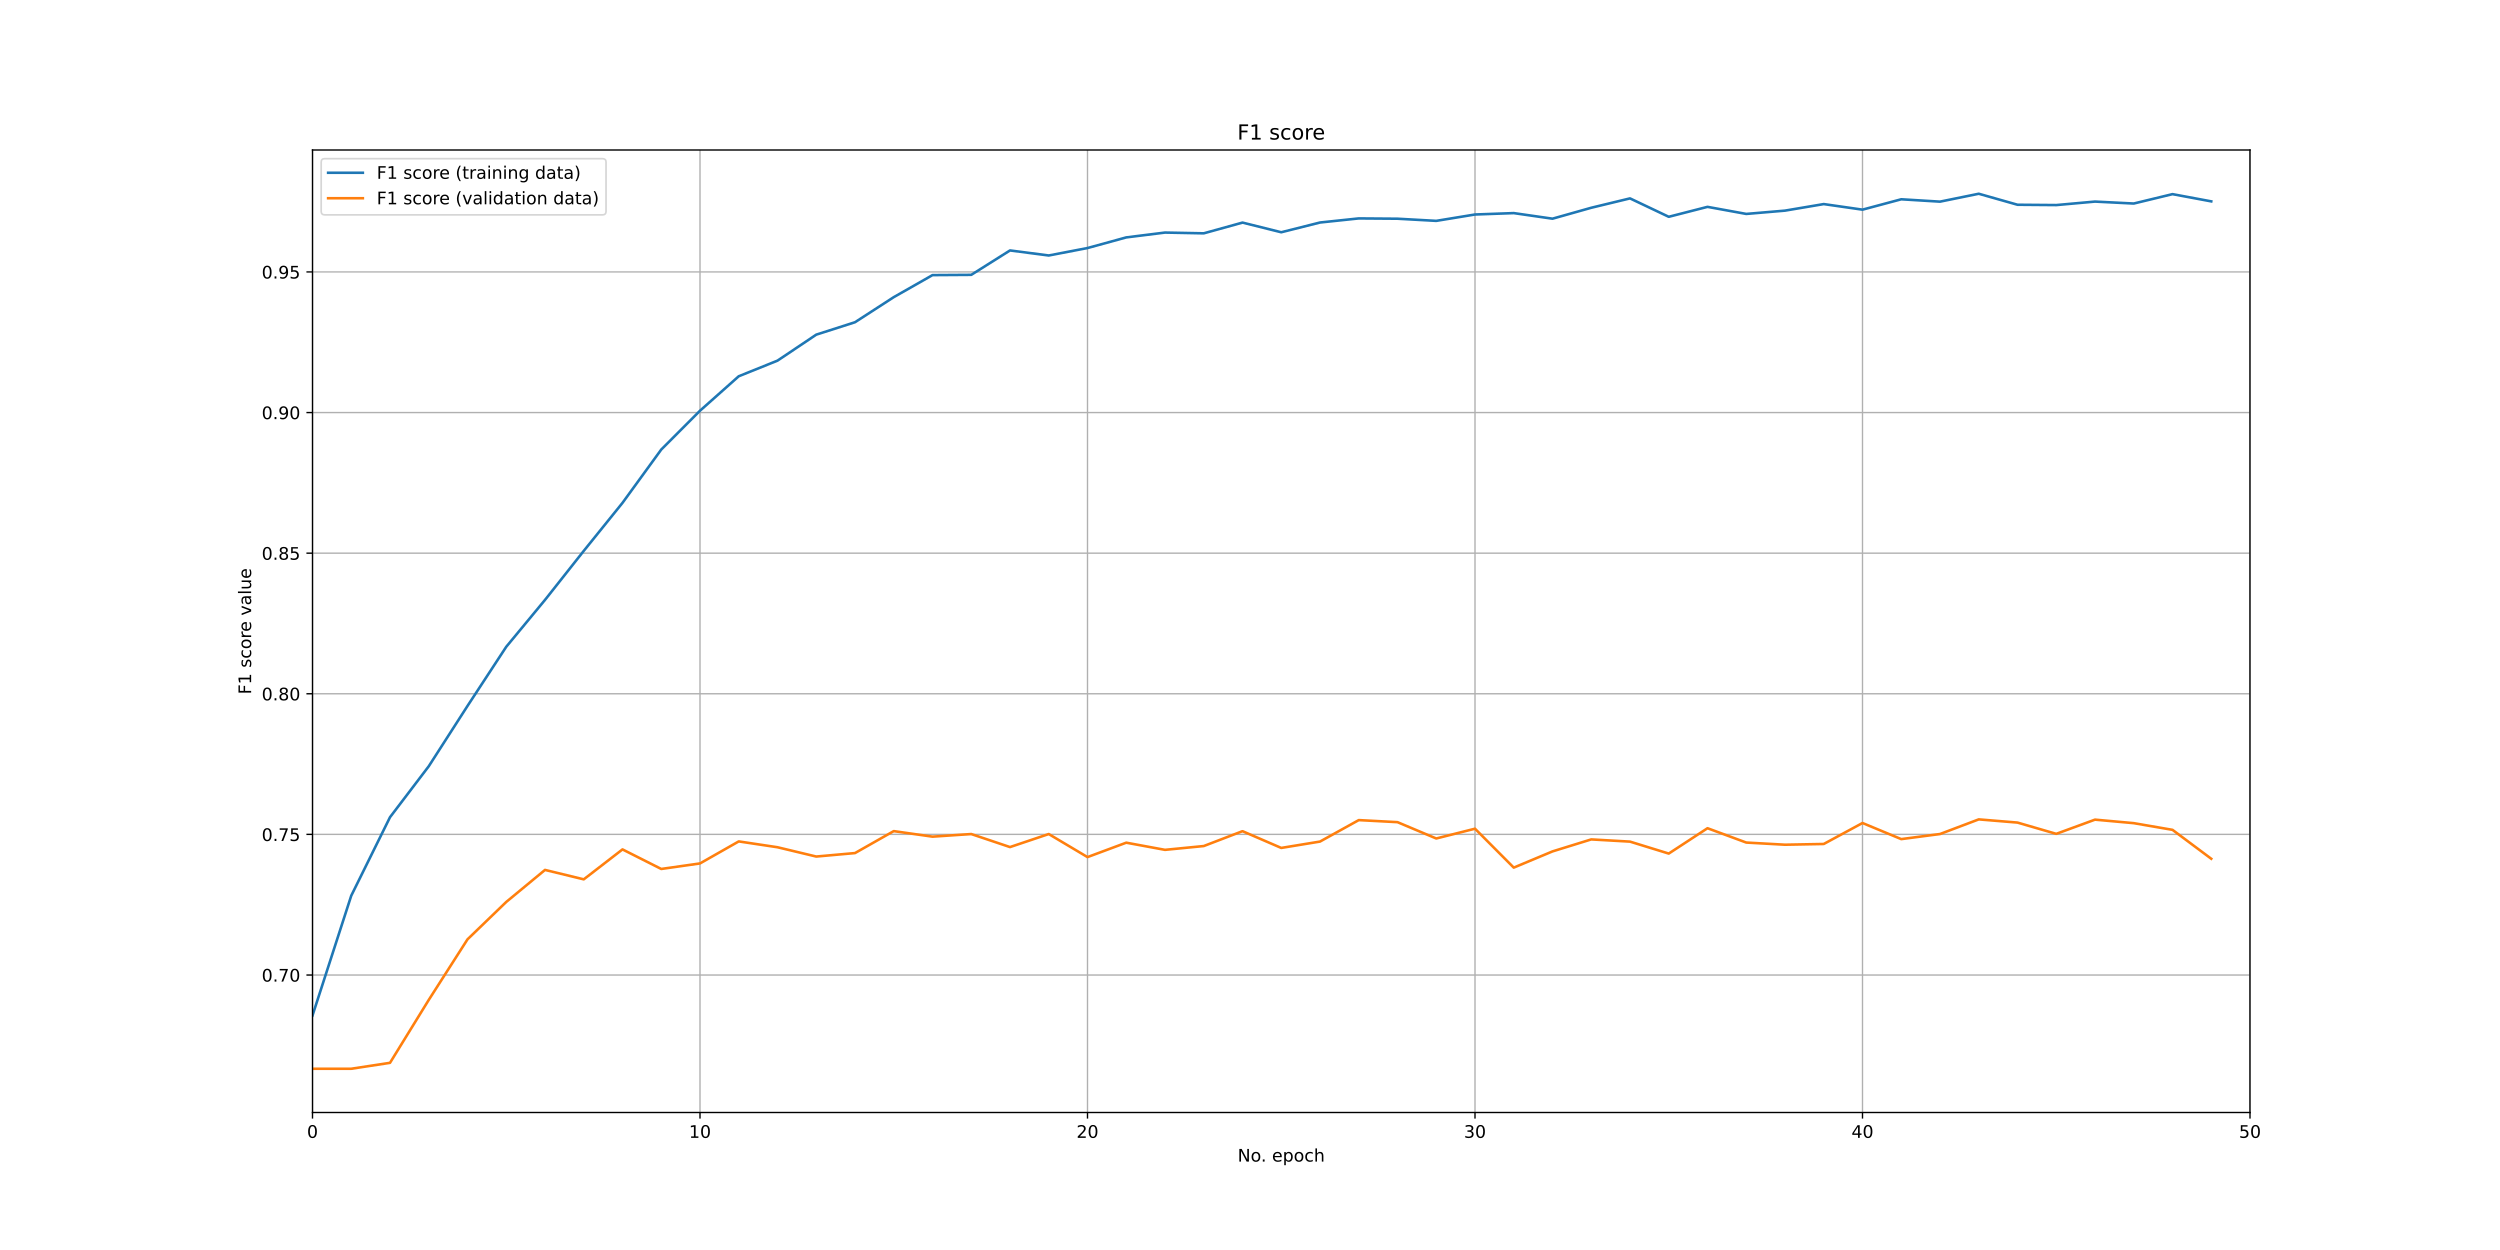
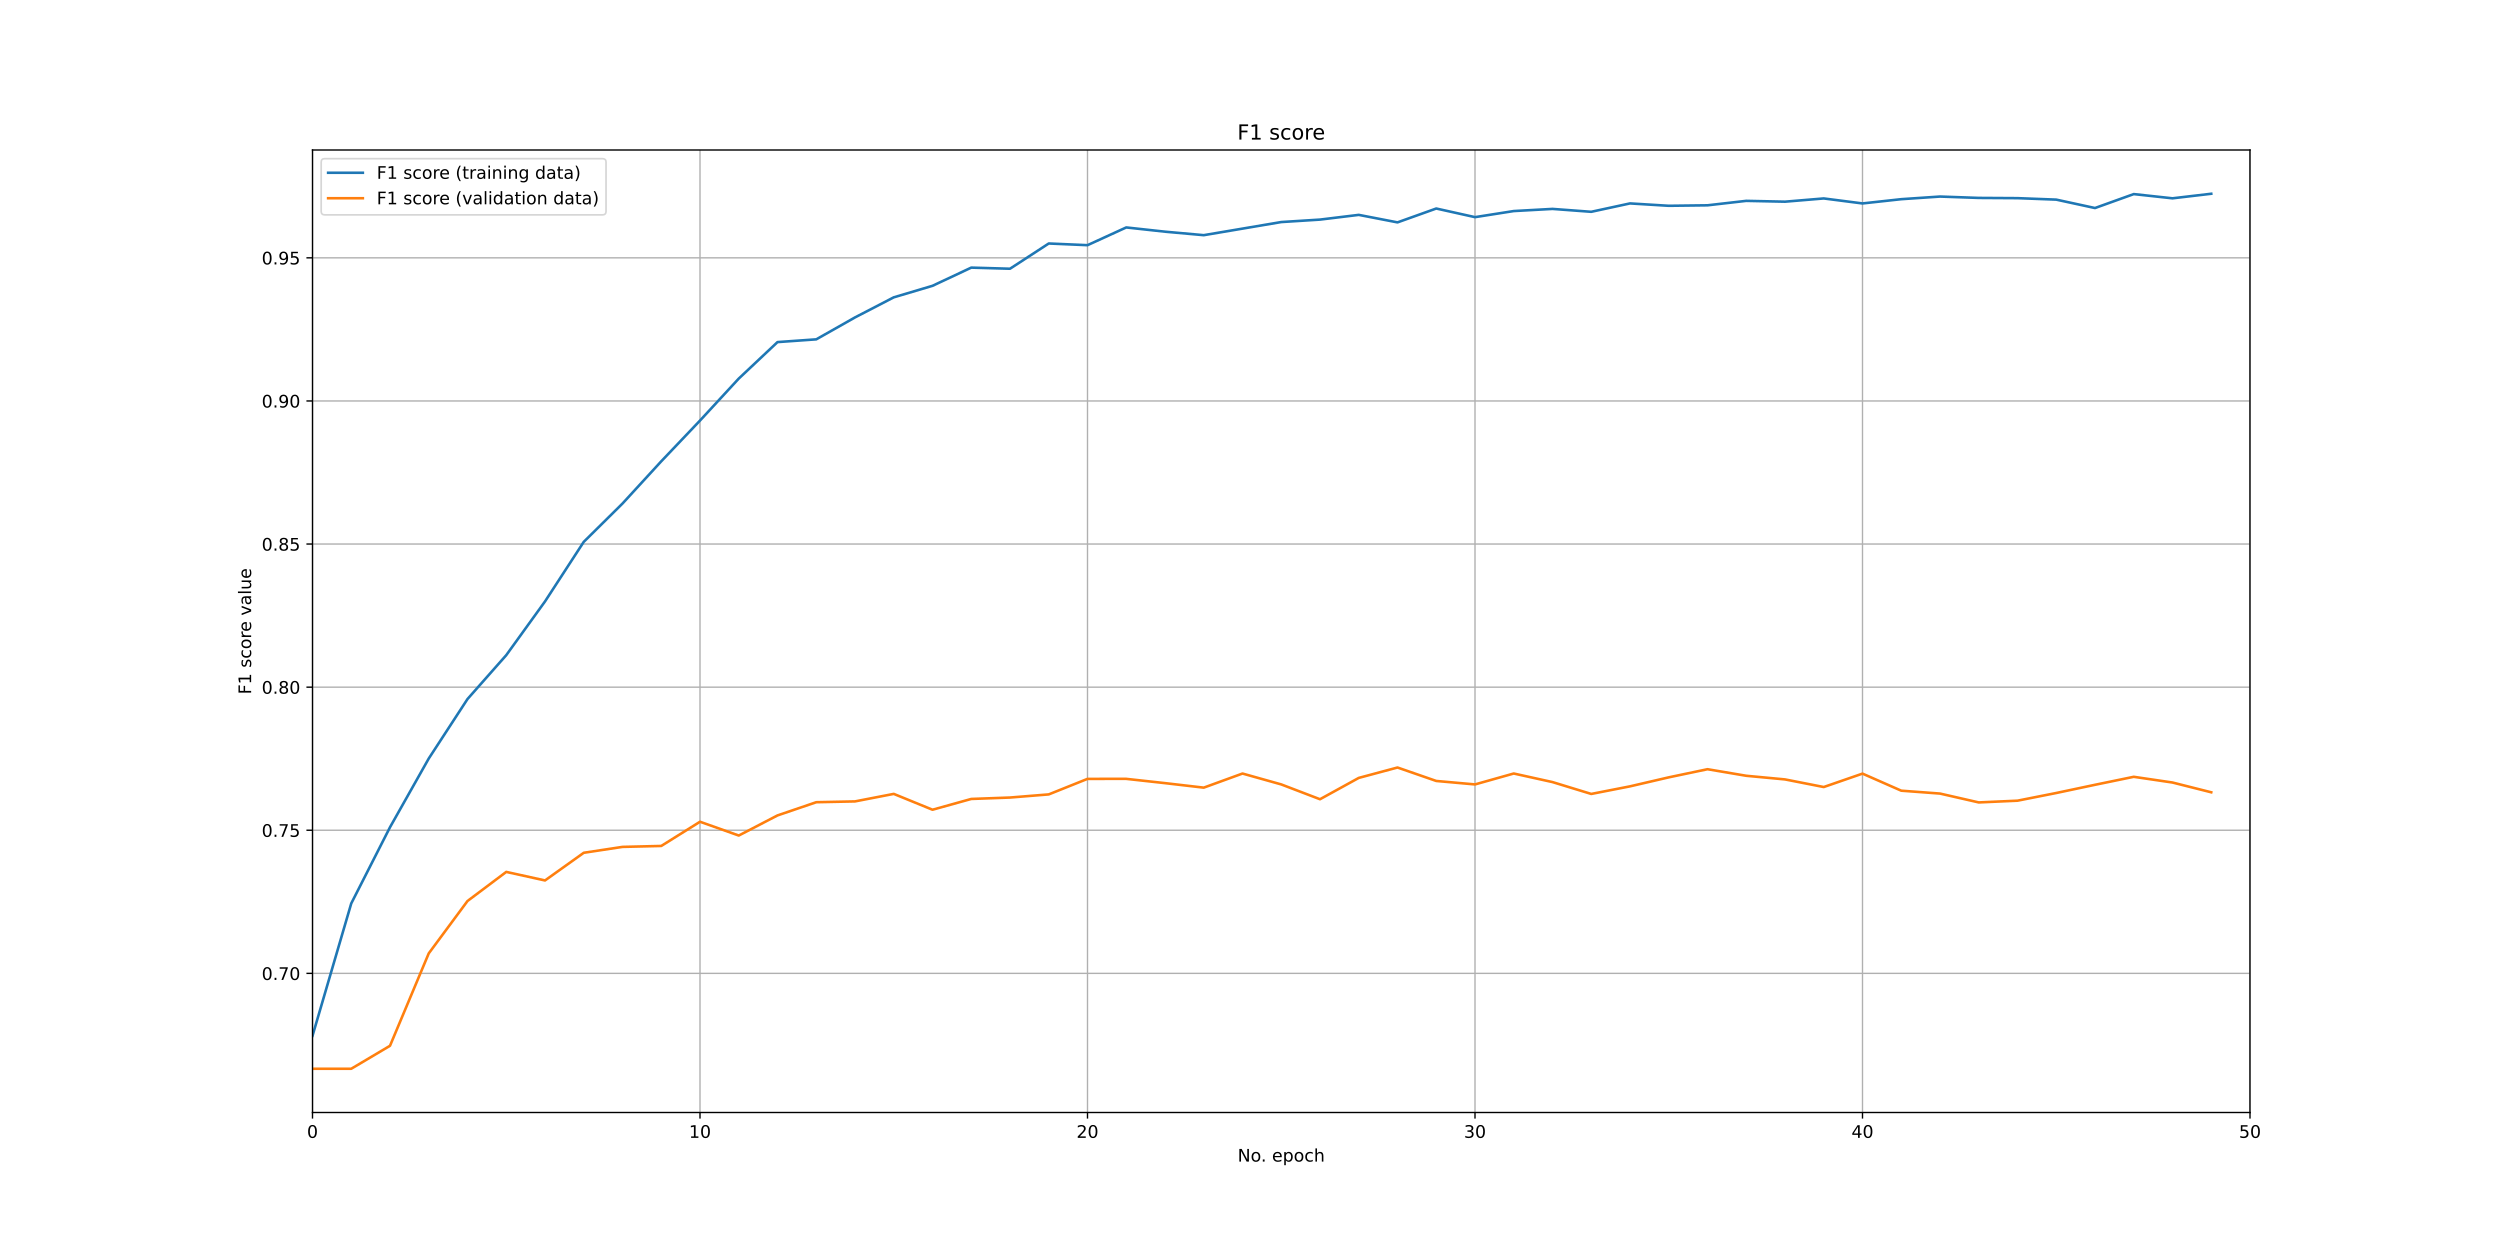
<svg xmlns="http://www.w3.org/2000/svg" xmlns:xlink="http://www.w3.org/1999/xlink" width="1440pt" height="720pt" viewBox="0 0 1440 720" version="1.1">
  <defs>
    <style type="text/css">*{stroke-linejoin: round; stroke-linecap: butt}</style>
  </defs>
  <g id="figure_1">
    <g id="patch_1">
      <path d="M 0 720  L 1440 720  L 1440 0  L 0 0  z " style="fill: #ffffff" />
    </g>
    <g id="axes_1">
      <g id="patch_2">
        <path d="M 180 640.8  L 1296 640.8  L 1296 86.4  L 180 86.4  z " style="fill: #ffffff" />
      </g>
      <g id="matplotlib.axis_1">
        <g id="xtick_1">
          <g id="line2d_1">
-             <path d="M 180 640.8  L 180 86.4  " clip-path="url(#pc9a0d0b642)" style="fill: none; stroke: #b0b0b0; stroke-width: 0.8; stroke-linecap: square" />
+             <path d="M 180 640.8  L 180 86.4  " clip-path="url(#p4580e4b6b5)" style="fill: none; stroke: #b0b0b0; stroke-width: 0.8; stroke-linecap: square" />
          </g>
          <g id="line2d_2">
            <defs>
-               <path id="m27a11cc1ba" d="M 0 0  L 0 3.5  " style="stroke: #000000; stroke-width: 0.8" />
+               <path id="mf531c2d4bf" d="M 0 0  L 0 3.5  " style="stroke: #000000; stroke-width: 0.8" />
            </defs>
            <g>
-               <use xlink:href="#m27a11cc1ba" x="180" y="640.8" style="stroke: #000000; stroke-width: 0.8" />
+               <use xlink:href="#mf531c2d4bf" x="180" y="640.8" style="stroke: #000000; stroke-width: 0.8" />
            </g>
          </g>
          <g id="text_1">
            <g transform="translate(176.8187 655.3984)scale(0.1 -0.1)">
              <defs>
                <path id="DejaVuSans-30" d="M 2034 4250  Q 1547 4250 1301 3770  Q 1056 3291 1056 2328  Q 1056 1369 1301 889  Q 1547 409 2034 409  Q 2525 409 2770 889  Q 3016 1369 3016 2328  Q 3016 3291 2770 3770  Q 2525 4250 2034 4250  z M 2034 4750  Q 2819 4750 3233 4129  Q 3647 3509 3647 2328  Q 3647 1150 3233 529  Q 2819 -91 2034 -91  Q 1250 -91 836 529  Q 422 1150 422 2328  Q 422 3509 836 4129  Q 1250 4750 2034 4750  z " transform="scale(0.015625)" />
              </defs>
              <use xlink:href="#DejaVuSans-30" />
            </g>
          </g>
        </g>
        <g id="xtick_2">
          <g id="line2d_3">
-             <path d="M 403.2 640.8  L 403.2 86.4  " clip-path="url(#pc9a0d0b642)" style="fill: none; stroke: #b0b0b0; stroke-width: 0.8; stroke-linecap: square" />
+             <path d="M 403.2 640.8  L 403.2 86.4  " clip-path="url(#p4580e4b6b5)" style="fill: none; stroke: #b0b0b0; stroke-width: 0.8; stroke-linecap: square" />
          </g>
          <g id="line2d_4">
            <g>
-               <use xlink:href="#m27a11cc1ba" x="403.2" y="640.8" style="stroke: #000000; stroke-width: 0.8" />
+               <use xlink:href="#mf531c2d4bf" x="403.2" y="640.8" style="stroke: #000000; stroke-width: 0.8" />
            </g>
          </g>
          <g id="text_2">
            <g transform="translate(396.8375 655.3984)scale(0.1 -0.1)">
              <defs>
                <path id="DejaVuSans-31" d="M 794 531  L 1825 531  L 1825 4091  L 703 3866  L 703 4441  L 1819 4666  L 2450 4666  L 2450 531  L 3481 531  L 3481 0  L 794 0  L 794 531  z " transform="scale(0.015625)" />
              </defs>
              <use xlink:href="#DejaVuSans-31" />
              <use xlink:href="#DejaVuSans-30" x="63.623" />
            </g>
          </g>
        </g>
        <g id="xtick_3">
          <g id="line2d_5">
-             <path d="M 626.4 640.8  L 626.4 86.4  " clip-path="url(#pc9a0d0b642)" style="fill: none; stroke: #b0b0b0; stroke-width: 0.8; stroke-linecap: square" />
+             <path d="M 626.4 640.8  L 626.4 86.4  " clip-path="url(#p4580e4b6b5)" style="fill: none; stroke: #b0b0b0; stroke-width: 0.8; stroke-linecap: square" />
          </g>
          <g id="line2d_6">
            <g>
-               <use xlink:href="#m27a11cc1ba" x="626.4" y="640.8" style="stroke: #000000; stroke-width: 0.8" />
+               <use xlink:href="#mf531c2d4bf" x="626.4" y="640.8" style="stroke: #000000; stroke-width: 0.8" />
            </g>
          </g>
          <g id="text_3">
            <g transform="translate(620.0375 655.3984)scale(0.1 -0.1)">
              <defs>
                <path id="DejaVuSans-32" d="M 1228 531  L 3431 531  L 3431 0  L 469 0  L 469 531  Q 828 903 1448 1529  Q 2069 2156 2228 2338  Q 2531 2678 2651 2914  Q 2772 3150 2772 3378  Q 2772 3750 2511 3984  Q 2250 4219 1831 4219  Q 1534 4219 1204 4116  Q 875 4013 500 3803  L 500 4441  Q 881 4594 1212 4672  Q 1544 4750 1819 4750  Q 2544 4750 2975 4387  Q 3406 4025 3406 3419  Q 3406 3131 3298 2873  Q 3191 2616 2906 2266  Q 2828 2175 2409 1742  Q 1991 1309 1228 531  z " transform="scale(0.015625)" />
              </defs>
              <use xlink:href="#DejaVuSans-32" />
              <use xlink:href="#DejaVuSans-30" x="63.623" />
            </g>
          </g>
        </g>
        <g id="xtick_4">
          <g id="line2d_7">
-             <path d="M 849.6 640.8  L 849.6 86.4  " clip-path="url(#pc9a0d0b642)" style="fill: none; stroke: #b0b0b0; stroke-width: 0.8; stroke-linecap: square" />
+             <path d="M 849.6 640.8  L 849.6 86.4  " clip-path="url(#p4580e4b6b5)" style="fill: none; stroke: #b0b0b0; stroke-width: 0.8; stroke-linecap: square" />
          </g>
          <g id="line2d_8">
            <g>
-               <use xlink:href="#m27a11cc1ba" x="849.6" y="640.8" style="stroke: #000000; stroke-width: 0.8" />
+               <use xlink:href="#mf531c2d4bf" x="849.6" y="640.8" style="stroke: #000000; stroke-width: 0.8" />
            </g>
          </g>
          <g id="text_4">
            <g transform="translate(843.2375 655.3984)scale(0.1 -0.1)">
              <defs>
                <path id="DejaVuSans-33" d="M 2597 2516  Q 3050 2419 3304 2112  Q 3559 1806 3559 1356  Q 3559 666 3084 287  Q 2609 -91 1734 -91  Q 1441 -91 1130 -33  Q 819 25 488 141  L 488 750  Q 750 597 1062 519  Q 1375 441 1716 441  Q 2309 441 2620 675  Q 2931 909 2931 1356  Q 2931 1769 2642 2001  Q 2353 2234 1838 2234  L 1294 2234  L 1294 2753  L 1863 2753  Q 2328 2753 2575 2939  Q 2822 3125 2822 3475  Q 2822 3834 2567 4026  Q 2313 4219 1838 4219  Q 1578 4219 1281 4162  Q 984 4106 628 3988  L 628 4550  Q 988 4650 1302 4700  Q 1616 4750 1894 4750  Q 2613 4750 3031 4423  Q 3450 4097 3450 3541  Q 3450 3153 3228 2886  Q 3006 2619 2597 2516  z " transform="scale(0.015625)" />
              </defs>
              <use xlink:href="#DejaVuSans-33" />
              <use xlink:href="#DejaVuSans-30" x="63.623" />
            </g>
          </g>
        </g>
        <g id="xtick_5">
          <g id="line2d_9">
-             <path d="M 1072.8 640.8  L 1072.8 86.4  " clip-path="url(#pc9a0d0b642)" style="fill: none; stroke: #b0b0b0; stroke-width: 0.8; stroke-linecap: square" />
+             <path d="M 1072.8 640.8  L 1072.8 86.4  " clip-path="url(#p4580e4b6b5)" style="fill: none; stroke: #b0b0b0; stroke-width: 0.8; stroke-linecap: square" />
          </g>
          <g id="line2d_10">
            <g>
-               <use xlink:href="#m27a11cc1ba" x="1072.8" y="640.8" style="stroke: #000000; stroke-width: 0.8" />
+               <use xlink:href="#mf531c2d4bf" x="1072.8" y="640.8" style="stroke: #000000; stroke-width: 0.8" />
            </g>
          </g>
          <g id="text_5">
            <g transform="translate(1066.438 655.3984)scale(0.1 -0.1)">
              <defs>
                <path id="DejaVuSans-34" d="M 2419 4116  L 825 1625  L 2419 1625  L 2419 4116  z M 2253 4666  L 3047 4666  L 3047 1625  L 3713 1625  L 3713 1100  L 3047 1100  L 3047 0  L 2419 0  L 2419 1100  L 313 1100  L 313 1709  L 2253 4666  z " transform="scale(0.015625)" />
              </defs>
              <use xlink:href="#DejaVuSans-34" />
              <use xlink:href="#DejaVuSans-30" x="63.623" />
            </g>
          </g>
        </g>
        <g id="xtick_6">
          <g id="line2d_11">
-             <path d="M 1296 640.8  L 1296 86.4  " clip-path="url(#pc9a0d0b642)" style="fill: none; stroke: #b0b0b0; stroke-width: 0.8; stroke-linecap: square" />
+             <path d="M 1296 640.8  L 1296 86.4  " clip-path="url(#p4580e4b6b5)" style="fill: none; stroke: #b0b0b0; stroke-width: 0.8; stroke-linecap: square" />
          </g>
          <g id="line2d_12">
            <g>
-               <use xlink:href="#m27a11cc1ba" x="1296" y="640.8" style="stroke: #000000; stroke-width: 0.8" />
+               <use xlink:href="#mf531c2d4bf" x="1296" y="640.8" style="stroke: #000000; stroke-width: 0.8" />
            </g>
          </g>
          <g id="text_6">
            <g transform="translate(1289.638 655.3984)scale(0.1 -0.1)">
              <defs>
                <path id="DejaVuSans-35" d="M 691 4666  L 3169 4666  L 3169 4134  L 1269 4134  L 1269 2991  Q 1406 3038 1543 3061  Q 1681 3084 1819 3084  Q 2600 3084 3056 2656  Q 3513 2228 3513 1497  Q 3513 744 3044 326  Q 2575 -91 1722 -91  Q 1428 -91 1123 -41  Q 819 9 494 109  L 494 744  Q 775 591 1075 516  Q 1375 441 1709 441  Q 2250 441 2565 725  Q 2881 1009 2881 1497  Q 2881 1984 2565 2268  Q 2250 2553 1709 2553  Q 1456 2553 1204 2497  Q 953 2441 691 2322  L 691 4666  z " transform="scale(0.015625)" />
              </defs>
              <use xlink:href="#DejaVuSans-35" />
              <use xlink:href="#DejaVuSans-30" x="63.623" />
            </g>
          </g>
        </g>
        <g id="text_7">
          <g transform="translate(712.8813 669.0766)scale(0.1 -0.1)">
            <defs>
              <path id="DejaVuSans-4e" d="M 628 4666  L 1478 4666  L 3547 763  L 3547 4666  L 4159 4666  L 4159 0  L 3309 0  L 1241 3903  L 1241 0  L 628 0  L 628 4666  z " transform="scale(0.015625)" />
              <path id="DejaVuSans-6f" d="M 1959 3097  Q 1497 3097 1228 2736  Q 959 2375 959 1747  Q 959 1119 1226 758  Q 1494 397 1959 397  Q 2419 397 2687 759  Q 2956 1122 2956 1747  Q 2956 2369 2687 2733  Q 2419 3097 1959 3097  z M 1959 3584  Q 2709 3584 3137 3096  Q 3566 2609 3566 1747  Q 3566 888 3137 398  Q 2709 -91 1959 -91  Q 1206 -91 779 398  Q 353 888 353 1747  Q 353 2609 779 3096  Q 1206 3584 1959 3584  z " transform="scale(0.015625)" />
              <path id="DejaVuSans-2e" d="M 684 794  L 1344 794  L 1344 0  L 684 0  L 684 794  z " transform="scale(0.015625)" />
              <path id="DejaVuSans-20" transform="scale(0.015625)" />
              <path id="DejaVuSans-65" d="M 3597 1894  L 3597 1613  L 953 1613  Q 991 1019 1311 708  Q 1631 397 2203 397  Q 2534 397 2845 478  Q 3156 559 3463 722  L 3463 178  Q 3153 47 2828 -22  Q 2503 -91 2169 -91  Q 1331 -91 842 396  Q 353 884 353 1716  Q 353 2575 817 3079  Q 1281 3584 2069 3584  Q 2775 3584 3186 3129  Q 3597 2675 3597 1894  z M 3022 2063  Q 3016 2534 2758 2815  Q 2500 3097 2075 3097  Q 1594 3097 1305 2825  Q 1016 2553 972 2059  L 3022 2063  z " transform="scale(0.015625)" />
              <path id="DejaVuSans-70" d="M 1159 525  L 1159 -1331  L 581 -1331  L 581 3500  L 1159 3500  L 1159 2969  Q 1341 3281 1617 3432  Q 1894 3584 2278 3584  Q 2916 3584 3314 3078  Q 3713 2572 3713 1747  Q 3713 922 3314 415  Q 2916 -91 2278 -91  Q 1894 -91 1617 61  Q 1341 213 1159 525  z M 3116 1747  Q 3116 2381 2855 2742  Q 2594 3103 2138 3103  Q 1681 3103 1420 2742  Q 1159 2381 1159 1747  Q 1159 1113 1420 752  Q 1681 391 2138 391  Q 2594 391 2855 752  Q 3116 1113 3116 1747  z " transform="scale(0.015625)" />
              <path id="DejaVuSans-63" d="M 3122 3366  L 3122 2828  Q 2878 2963 2633 3030  Q 2388 3097 2138 3097  Q 1578 3097 1268 2742  Q 959 2388 959 1747  Q 959 1106 1268 751  Q 1578 397 2138 397  Q 2388 397 2633 464  Q 2878 531 3122 666  L 3122 134  Q 2881 22 2623 -34  Q 2366 -91 2075 -91  Q 1284 -91 818 406  Q 353 903 353 1747  Q 353 2603 823 3093  Q 1294 3584 2113 3584  Q 2378 3584 2631 3529  Q 2884 3475 3122 3366  z " transform="scale(0.015625)" />
              <path id="DejaVuSans-68" d="M 3513 2113  L 3513 0  L 2938 0  L 2938 2094  Q 2938 2591 2744 2837  Q 2550 3084 2163 3084  Q 1697 3084 1428 2787  Q 1159 2491 1159 1978  L 1159 0  L 581 0  L 581 4863  L 1159 4863  L 1159 2956  Q 1366 3272 1645 3428  Q 1925 3584 2291 3584  Q 2894 3584 3203 3211  Q 3513 2838 3513 2113  z " transform="scale(0.015625)" />
            </defs>
            <use xlink:href="#DejaVuSans-4e" />
            <use xlink:href="#DejaVuSans-6f" x="74.805" />
            <use xlink:href="#DejaVuSans-2e" x="134.236" />
            <use xlink:href="#DejaVuSans-20" x="166.023" />
            <use xlink:href="#DejaVuSans-65" x="197.811" />
            <use xlink:href="#DejaVuSans-70" x="259.334" />
            <use xlink:href="#DejaVuSans-6f" x="322.811" />
            <use xlink:href="#DejaVuSans-63" x="383.992" />
            <use xlink:href="#DejaVuSans-68" x="438.973" />
          </g>
        </g>
      </g>
      <g id="matplotlib.axis_2">
        <g id="ytick_1">
          <g id="line2d_13">
-             <path d="M 180 561.604  L 1296 561.604  " clip-path="url(#pc9a0d0b642)" style="fill: none; stroke: #b0b0b0; stroke-width: 0.8; stroke-linecap: square" />
+             <path d="M 180 560.649  L 1296 560.649  " clip-path="url(#p4580e4b6b5)" style="fill: none; stroke: #b0b0b0; stroke-width: 0.8; stroke-linecap: square" />
          </g>
          <g id="line2d_14">
            <defs>
-               <path id="m56d7785f43" d="M 0 0  L -3.5 0  " style="stroke: #000000; stroke-width: 0.8" />
+               <path id="maf945ee92e" d="M 0 0  L -3.5 0  " style="stroke: #000000; stroke-width: 0.8" />
            </defs>
            <g>
-               <use xlink:href="#m56d7785f43" x="180" y="561.604" style="stroke: #000000; stroke-width: 0.8" />
+               <use xlink:href="#maf945ee92e" x="180" y="560.649" style="stroke: #000000; stroke-width: 0.8" />
            </g>
          </g>
          <g id="text_8">
-             <g transform="translate(150.7344 565.4036)scale(0.1 -0.1)">
+             <g transform="translate(150.7344 564.4486)scale(0.1 -0.1)">
              <defs>
                <path id="DejaVuSans-37" d="M 525 4666  L 3525 4666  L 3525 4397  L 1831 0  L 1172 0  L 2766 4134  L 525 4134  L 525 4666  z " transform="scale(0.015625)" />
              </defs>
              <use xlink:href="#DejaVuSans-30" />
              <use xlink:href="#DejaVuSans-2e" x="63.623" />
              <use xlink:href="#DejaVuSans-37" x="95.41" />
              <use xlink:href="#DejaVuSans-30" x="159.033" />
            </g>
          </g>
        </g>
        <g id="ytick_2">
          <g id="line2d_15">
-             <path d="M 180 480.611  L 1296 480.611  " clip-path="url(#pc9a0d0b642)" style="fill: none; stroke: #b0b0b0; stroke-width: 0.8; stroke-linecap: square" />
+             <path d="M 180 478.223  L 1296 478.223  " clip-path="url(#p4580e4b6b5)" style="fill: none; stroke: #b0b0b0; stroke-width: 0.8; stroke-linecap: square" />
          </g>
          <g id="line2d_16">
            <g>
-               <use xlink:href="#m56d7785f43" x="180" y="480.611" style="stroke: #000000; stroke-width: 0.8" />
+               <use xlink:href="#maf945ee92e" x="180" y="478.223" style="stroke: #000000; stroke-width: 0.8" />
            </g>
          </g>
          <g id="text_9">
-             <g transform="translate(150.7344 484.4101)scale(0.1 -0.1)">
+             <g transform="translate(150.7344 482.0225)scale(0.1 -0.1)">
              <use xlink:href="#DejaVuSans-30" />
              <use xlink:href="#DejaVuSans-2e" x="63.623" />
              <use xlink:href="#DejaVuSans-37" x="95.41" />
              <use xlink:href="#DejaVuSans-35" x="159.033" />
            </g>
          </g>
        </g>
        <g id="ytick_3">
          <g id="line2d_17">
-             <path d="M 180 399.617  L 1296 399.617  " clip-path="url(#pc9a0d0b642)" style="fill: none; stroke: #b0b0b0; stroke-width: 0.8; stroke-linecap: square" />
+             <path d="M 180 395.797  L 1296 395.797  " clip-path="url(#p4580e4b6b5)" style="fill: none; stroke: #b0b0b0; stroke-width: 0.8; stroke-linecap: square" />
          </g>
          <g id="line2d_18">
            <g>
-               <use xlink:href="#m56d7785f43" x="180" y="399.617" style="stroke: #000000; stroke-width: 0.8" />
+               <use xlink:href="#maf945ee92e" x="180" y="395.797" style="stroke: #000000; stroke-width: 0.8" />
            </g>
          </g>
          <g id="text_10">
-             <g transform="translate(150.7344 403.4166)scale(0.1 -0.1)">
+             <g transform="translate(150.7344 399.5965)scale(0.1 -0.1)">
              <defs>
                <path id="DejaVuSans-38" d="M 2034 2216  Q 1584 2216 1326 1975  Q 1069 1734 1069 1313  Q 1069 891 1326 650  Q 1584 409 2034 409  Q 2484 409 2743 651  Q 3003 894 3003 1313  Q 3003 1734 2745 1975  Q 2488 2216 2034 2216  z M 1403 2484  Q 997 2584 770 2862  Q 544 3141 544 3541  Q 544 4100 942 4425  Q 1341 4750 2034 4750  Q 2731 4750 3128 4425  Q 3525 4100 3525 3541  Q 3525 3141 3298 2862  Q 3072 2584 2669 2484  Q 3125 2378 3379 2068  Q 3634 1759 3634 1313  Q 3634 634 3220 271  Q 2806 -91 2034 -91  Q 1263 -91 848 271  Q 434 634 434 1313  Q 434 1759 690 2068  Q 947 2378 1403 2484  z M 1172 3481  Q 1172 3119 1398 2916  Q 1625 2713 2034 2713  Q 2441 2713 2670 2916  Q 2900 3119 2900 3481  Q 2900 3844 2670 4047  Q 2441 4250 2034 4250  Q 1625 4250 1398 4047  Q 1172 3844 1172 3481  z " transform="scale(0.015625)" />
              </defs>
              <use xlink:href="#DejaVuSans-30" />
              <use xlink:href="#DejaVuSans-2e" x="63.623" />
              <use xlink:href="#DejaVuSans-38" x="95.41" />
              <use xlink:href="#DejaVuSans-30" x="159.033" />
            </g>
          </g>
        </g>
        <g id="ytick_4">
          <g id="line2d_19">
-             <path d="M 180 318.624  L 1296 318.624  " clip-path="url(#pc9a0d0b642)" style="fill: none; stroke: #b0b0b0; stroke-width: 0.8; stroke-linecap: square" />
+             <path d="M 180 313.371  L 1296 313.371  " clip-path="url(#p4580e4b6b5)" style="fill: none; stroke: #b0b0b0; stroke-width: 0.8; stroke-linecap: square" />
          </g>
          <g id="line2d_20">
            <g>
-               <use xlink:href="#m56d7785f43" x="180" y="318.624" style="stroke: #000000; stroke-width: 0.8" />
+               <use xlink:href="#maf945ee92e" x="180" y="313.371" style="stroke: #000000; stroke-width: 0.8" />
            </g>
          </g>
          <g id="text_11">
-             <g transform="translate(150.7344 322.4231)scale(0.1 -0.1)">
+             <g transform="translate(150.7344 317.1705)scale(0.1 -0.1)">
              <use xlink:href="#DejaVuSans-30" />
              <use xlink:href="#DejaVuSans-2e" x="63.623" />
              <use xlink:href="#DejaVuSans-38" x="95.41" />
              <use xlink:href="#DejaVuSans-35" x="159.033" />
            </g>
          </g>
        </g>
        <g id="ytick_5">
          <g id="line2d_21">
-             <path d="M 180 237.63  L 1296 237.63  " clip-path="url(#pc9a0d0b642)" style="fill: none; stroke: #b0b0b0; stroke-width: 0.8; stroke-linecap: square" />
+             <path d="M 180 230.945  L 1296 230.945  " clip-path="url(#p4580e4b6b5)" style="fill: none; stroke: #b0b0b0; stroke-width: 0.8; stroke-linecap: square" />
          </g>
          <g id="line2d_22">
            <g>
-               <use xlink:href="#m56d7785f43" x="180" y="237.63" style="stroke: #000000; stroke-width: 0.8" />
+               <use xlink:href="#maf945ee92e" x="180" y="230.945" style="stroke: #000000; stroke-width: 0.8" />
            </g>
          </g>
          <g id="text_12">
-             <g transform="translate(150.7344 241.4296)scale(0.1 -0.1)">
+             <g transform="translate(150.7344 234.7445)scale(0.1 -0.1)">
              <defs>
                <path id="DejaVuSans-39" d="M 703 97  L 703 672  Q 941 559 1184 500  Q 1428 441 1663 441  Q 2288 441 2617 861  Q 2947 1281 2994 2138  Q 2813 1869 2534 1725  Q 2256 1581 1919 1581  Q 1219 1581 811 2004  Q 403 2428 403 3163  Q 403 3881 828 4315  Q 1253 4750 1959 4750  Q 2769 4750 3195 4129  Q 3622 3509 3622 2328  Q 3622 1225 3098 567  Q 2575 -91 1691 -91  Q 1453 -91 1209 -44  Q 966 3 703 97  z M 1959 2075  Q 2384 2075 2632 2365  Q 2881 2656 2881 3163  Q 2881 3666 2632 3958  Q 2384 4250 1959 4250  Q 1534 4250 1286 3958  Q 1038 3666 1038 3163  Q 1038 2656 1286 2365  Q 1534 2075 1959 2075  z " transform="scale(0.015625)" />
              </defs>
              <use xlink:href="#DejaVuSans-30" />
              <use xlink:href="#DejaVuSans-2e" x="63.623" />
              <use xlink:href="#DejaVuSans-39" x="95.41" />
              <use xlink:href="#DejaVuSans-30" x="159.033" />
            </g>
          </g>
        </g>
        <g id="ytick_6">
          <g id="line2d_23">
-             <path d="M 180 156.637  L 1296 156.637  " clip-path="url(#pc9a0d0b642)" style="fill: none; stroke: #b0b0b0; stroke-width: 0.8; stroke-linecap: square" />
+             <path d="M 180 148.519  L 1296 148.519  " clip-path="url(#p4580e4b6b5)" style="fill: none; stroke: #b0b0b0; stroke-width: 0.8; stroke-linecap: square" />
          </g>
          <g id="line2d_24">
            <g>
-               <use xlink:href="#m56d7785f43" x="180" y="156.637" style="stroke: #000000; stroke-width: 0.8" />
+               <use xlink:href="#maf945ee92e" x="180" y="148.519" style="stroke: #000000; stroke-width: 0.8" />
            </g>
          </g>
          <g id="text_13">
-             <g transform="translate(150.7344 160.4362)scale(0.1 -0.1)">
+             <g transform="translate(150.7344 152.3184)scale(0.1 -0.1)">
              <use xlink:href="#DejaVuSans-30" />
              <use xlink:href="#DejaVuSans-2e" x="63.623" />
              <use xlink:href="#DejaVuSans-39" x="95.41" />
              <use xlink:href="#DejaVuSans-35" x="159.033" />
            </g>
          </g>
        </g>
        <g id="text_14">
          <g transform="translate(144.6547 399.9258)rotate(-90)scale(0.1 -0.1)">
            <defs>
              <path id="DejaVuSans-46" d="M 628 4666  L 3309 4666  L 3309 4134  L 1259 4134  L 1259 2759  L 3109 2759  L 3109 2228  L 1259 2228  L 1259 0  L 628 0  L 628 4666  z " transform="scale(0.015625)" />
              <path id="DejaVuSans-73" d="M 2834 3397  L 2834 2853  Q 2591 2978 2328 3040  Q 2066 3103 1784 3103  Q 1356 3103 1142 2972  Q 928 2841 928 2578  Q 928 2378 1081 2264  Q 1234 2150 1697 2047  L 1894 2003  Q 2506 1872 2764 1633  Q 3022 1394 3022 966  Q 3022 478 2636 193  Q 2250 -91 1575 -91  Q 1294 -91 989 -36  Q 684 19 347 128  L 347 722  Q 666 556 975 473  Q 1284 391 1588 391  Q 1994 391 2212 530  Q 2431 669 2431 922  Q 2431 1156 2273 1281  Q 2116 1406 1581 1522  L 1381 1569  Q 847 1681 609 1914  Q 372 2147 372 2553  Q 372 3047 722 3315  Q 1072 3584 1716 3584  Q 2034 3584 2315 3537  Q 2597 3491 2834 3397  z " transform="scale(0.015625)" />
              <path id="DejaVuSans-72" d="M 2631 2963  Q 2534 3019 2420 3045  Q 2306 3072 2169 3072  Q 1681 3072 1420 2755  Q 1159 2438 1159 1844  L 1159 0  L 581 0  L 581 3500  L 1159 3500  L 1159 2956  Q 1341 3275 1631 3429  Q 1922 3584 2338 3584  Q 2397 3584 2469 3576  Q 2541 3569 2628 3553  L 2631 2963  z " transform="scale(0.015625)" />
              <path id="DejaVuSans-76" d="M 191 3500  L 800 3500  L 1894 563  L 2988 3500  L 3597 3500  L 2284 0  L 1503 0  L 191 3500  z " transform="scale(0.015625)" />
              <path id="DejaVuSans-61" d="M 2194 1759  Q 1497 1759 1228 1600  Q 959 1441 959 1056  Q 959 750 1161 570  Q 1363 391 1709 391  Q 2188 391 2477 730  Q 2766 1069 2766 1631  L 2766 1759  L 2194 1759  z M 3341 1997  L 3341 0  L 2766 0  L 2766 531  Q 2569 213 2275 61  Q 1981 -91 1556 -91  Q 1019 -91 701 211  Q 384 513 384 1019  Q 384 1609 779 1909  Q 1175 2209 1959 2209  L 2766 2209  L 2766 2266  Q 2766 2663 2505 2880  Q 2244 3097 1772 3097  Q 1472 3097 1187 3025  Q 903 2953 641 2809  L 641 3341  Q 956 3463 1253 3523  Q 1550 3584 1831 3584  Q 2591 3584 2966 3190  Q 3341 2797 3341 1997  z " transform="scale(0.015625)" />
              <path id="DejaVuSans-6c" d="M 603 4863  L 1178 4863  L 1178 0  L 603 0  L 603 4863  z " transform="scale(0.015625)" />
              <path id="DejaVuSans-75" d="M 544 1381  L 544 3500  L 1119 3500  L 1119 1403  Q 1119 906 1312 657  Q 1506 409 1894 409  Q 2359 409 2629 706  Q 2900 1003 2900 1516  L 2900 3500  L 3475 3500  L 3475 0  L 2900 0  L 2900 538  Q 2691 219 2414 64  Q 2138 -91 1772 -91  Q 1169 -91 856 284  Q 544 659 544 1381  z M 1991 3584  L 1991 3584  z " transform="scale(0.015625)" />
            </defs>
            <use xlink:href="#DejaVuSans-46" />
            <use xlink:href="#DejaVuSans-31" x="57.52" />
            <use xlink:href="#DejaVuSans-20" x="121.143" />
            <use xlink:href="#DejaVuSans-73" x="152.93" />
            <use xlink:href="#DejaVuSans-63" x="205.029" />
            <use xlink:href="#DejaVuSans-6f" x="260.01" />
            <use xlink:href="#DejaVuSans-72" x="321.191" />
            <use xlink:href="#DejaVuSans-65" x="360.055" />
            <use xlink:href="#DejaVuSans-20" x="421.578" />
            <use xlink:href="#DejaVuSans-76" x="453.365" />
            <use xlink:href="#DejaVuSans-61" x="512.545" />
            <use xlink:href="#DejaVuSans-6c" x="573.824" />
            <use xlink:href="#DejaVuSans-75" x="601.607" />
            <use xlink:href="#DejaVuSans-65" x="664.986" />
          </g>
        </g>
      </g>
      <g id="line2d_25">
-         <path d="M 180 584.93  L 202.32 515.904  L 224.64 470.716  L 246.96 441.363  L 269.28 406.62  L 291.6 372.543  L 313.92 345.543  L 336.24 317.315  L 358.56 289.644  L 380.88 258.94  L 403.2 236.571  L 425.52 216.723  L 447.84 207.724  L 470.16 192.755  L 492.48 185.607  L 514.8 171.157  L 537.12 158.46  L 559.44 158.31  L 581.76 144.255  L 604.08 147.161  L 626.4 142.87  L 648.72 136.744  L 671.04 133.959  L 693.36 134.397  L 715.68 128.212  L 738 133.78  L 760.32 128.166  L 782.64 125.806  L 804.96 125.982  L 827.28 127.22  L 849.6 123.553  L 871.92 122.746  L 894.24 125.964  L 916.56 119.67  L 938.88 114.272  L 961.2 124.873  L 983.52 119.148  L 1005.84 123.223  L 1028.16 121.322  L 1050.48 117.552  L 1072.8 120.761  L 1095.12 114.788  L 1117.44 116.149  L 1139.76 111.6  L 1162.08 117.936  L 1184.4 118.123  L 1206.72 116.113  L 1229.04 117.235  L 1251.36 111.827  L 1273.68 115.99  " clip-path="url(#pc9a0d0b642)" style="fill: none; stroke: #1f77b4; stroke-width: 1.5; stroke-linecap: square" />
+         <path d="M 180 596.629  L 202.32 520.376  L 224.64 476.489  L 246.96 436.907  L 269.28 402.65  L 291.6 377.367  L 313.92 346.439  L 336.24 312.11  L 358.56 290.039  L 380.88 265.714  L 403.2 242.247  L 425.52 218.065  L 447.84 197.043  L 470.16 195.464  L 492.48 182.832  L 514.8 171.265  L 537.12 164.629  L 559.44 154.149  L 581.76 154.792  L 604.08 140.251  L 626.4 141.222  L 648.72 131.007  L 671.04 133.45  L 693.36 135.459  L 715.68 131.686  L 738 127.901  L 760.32 126.489  L 782.64 123.767  L 804.96 128.092  L 827.28 120.107  L 849.6 125.073  L 871.92 121.567  L 894.24 120.332  L 916.56 121.997  L 938.88 117.169  L 961.2 118.54  L 983.52 118.256  L 1005.84 115.693  L 1028.16 116.17  L 1050.48 114.304  L 1072.8 117.18  L 1095.12 114.73  L 1117.44 113.215  L 1139.76 113.998  L 1162.08 114.137  L 1184.4 114.983  L 1206.72 119.825  L 1229.04 111.799  L 1251.36 114.229  L 1273.68 111.6  " clip-path="url(#p4580e4b6b5)" style="fill: none; stroke: #1f77b4; stroke-width: 1.5; stroke-linecap: square" />
      </g>
      <g id="line2d_26">
-         <path d="M 180 615.6  L 202.32 615.6  L 224.64 612.192  L 246.96 575.945  L 269.28 541.06  L 291.6 519.517  L 313.92 501.075  L 336.24 506.503  L 358.56 489.259  L 380.88 500.521  L 403.2 497.337  L 425.52 484.655  L 447.84 488.017  L 470.16 493.37  L 492.48 491.369  L 514.8 478.721  L 537.12 481.912  L 559.44 480.41  L 581.76 487.915  L 604.08 480.409  L 626.4 493.687  L 648.72 485.382  L 671.04 489.515  L 693.36 487.323  L 715.68 478.76  L 738 488.407  L 760.32 484.743  L 782.64 472.38  L 804.96 473.564  L 827.28 482.969  L 849.6 477.332  L 871.92 499.747  L 894.24 490.413  L 916.56 483.501  L 938.88 484.777  L 961.2 491.657  L 983.52 477.057  L 1005.84 485.309  L 1028.16 486.556  L 1050.48 486.133  L 1072.8 474.054  L 1095.12 483.326  L 1117.44 480.4  L 1139.76 471.964  L 1162.08 473.807  L 1184.4 480.296  L 1206.72 472.115  L 1229.04 474.137  L 1251.36 477.989  L 1273.68 494.647  " clip-path="url(#pc9a0d0b642)" style="fill: none; stroke: #ff7f0e; stroke-width: 1.5; stroke-linecap: square" />
+         <path d="M 180 615.6  L 202.32 615.6  L 224.64 602.366  L 246.96 549.142  L 269.28 518.983  L 291.6 502.219  L 313.92 507.143  L 336.24 491.202  L 358.56 487.808  L 380.88 487.271  L 403.2 473.329  L 425.52 481.267  L 447.84 469.683  L 470.16 462.075  L 492.48 461.608  L 514.8 457.281  L 537.12 466.402  L 559.44 460.198  L 581.76 459.383  L 604.08 457.575  L 626.4 448.63  L 648.72 448.623  L 671.04 451.082  L 693.36 453.684  L 715.68 445.558  L 738 451.828  L 760.32 460.359  L 782.64 448.078  L 804.96 442.086  L 827.28 449.833  L 849.6 451.828  L 871.92 445.542  L 894.24 450.481  L 916.56 457.31  L 938.88 452.939  L 961.2 447.754  L 983.52 443.067  L 1005.84 446.847  L 1028.16 448.945  L 1050.48 453.329  L 1072.8 445.606  L 1095.12 455.434  L 1117.44 457.094  L 1139.76 462.197  L 1162.08 461.193  L 1184.4 456.768  L 1206.72 452.044  L 1229.04 447.439  L 1251.36 450.734  L 1273.68 456.364  " clip-path="url(#p4580e4b6b5)" style="fill: none; stroke: #ff7f0e; stroke-width: 1.5; stroke-linecap: square" />
      </g>
      <g id="patch_3">
        <path d="M 180 640.8  L 180 86.4  " style="fill: none; stroke: #000000; stroke-width: 0.8; stroke-linejoin: miter; stroke-linecap: square" />
      </g>
      <g id="patch_4">
        <path d="M 1296 640.8  L 1296 86.4  " style="fill: none; stroke: #000000; stroke-width: 0.8; stroke-linejoin: miter; stroke-linecap: square" />
      </g>
      <g id="patch_5">
        <path d="M 180 640.8  L 1296 640.8  " style="fill: none; stroke: #000000; stroke-width: 0.8; stroke-linejoin: miter; stroke-linecap: square" />
      </g>
      <g id="patch_6">
        <path d="M 180 86.4  L 1296 86.4  " style="fill: none; stroke: #000000; stroke-width: 0.8; stroke-linejoin: miter; stroke-linecap: square" />
      </g>
      <g id="text_15">
        <g transform="translate(712.7053 80.4)scale(0.12 -0.12)">
          <use xlink:href="#DejaVuSans-46" />
          <use xlink:href="#DejaVuSans-31" x="57.52" />
          <use xlink:href="#DejaVuSans-20" x="121.143" />
          <use xlink:href="#DejaVuSans-73" x="152.93" />
          <use xlink:href="#DejaVuSans-63" x="205.029" />
          <use xlink:href="#DejaVuSans-6f" x="260.01" />
          <use xlink:href="#DejaVuSans-72" x="321.191" />
          <use xlink:href="#DejaVuSans-65" x="360.055" />
        </g>
      </g>
      <g id="legend_1">
        <g id="patch_7">
          <path d="M 187 123.756  L 347.077 123.756  Q 349.077 123.756 349.077 121.756  L 349.077 93.4  Q 349.077 91.4 347.077 91.4  L 187 91.4  Q 185 91.4 185 93.4  L 185 121.756  Q 185 123.756 187 123.756  z " style="fill: #ffffff; opacity: 0.8; stroke: #cccccc; stroke-linejoin: miter" />
        </g>
        <g id="line2d_27">
          <path d="M 189 99.498  L 199 99.498  L 209 99.498  " style="fill: none; stroke: #1f77b4; stroke-width: 1.5; stroke-linecap: square" />
        </g>
        <g id="text_16">
          <g transform="translate(217 102.9984)scale(0.1 -0.1)">
            <defs>
              <path id="DejaVuSans-28" d="M 1984 4856  Q 1566 4138 1362 3434  Q 1159 2731 1159 2009  Q 1159 1288 1364 580  Q 1569 -128 1984 -844  L 1484 -844  Q 1016 -109 783 600  Q 550 1309 550 2009  Q 550 2706 781 3412  Q 1013 4119 1484 4856  L 1984 4856  z " transform="scale(0.015625)" />
              <path id="DejaVuSans-74" d="M 1172 4494  L 1172 3500  L 2356 3500  L 2356 3053  L 1172 3053  L 1172 1153  Q 1172 725 1289 603  Q 1406 481 1766 481  L 2356 481  L 2356 0  L 1766 0  Q 1100 0 847 248  Q 594 497 594 1153  L 594 3053  L 172 3053  L 172 3500  L 594 3500  L 594 4494  L 1172 4494  z " transform="scale(0.015625)" />
              <path id="DejaVuSans-69" d="M 603 3500  L 1178 3500  L 1178 0  L 603 0  L 603 3500  z M 603 4863  L 1178 4863  L 1178 4134  L 603 4134  L 603 4863  z " transform="scale(0.015625)" />
              <path id="DejaVuSans-6e" d="M 3513 2113  L 3513 0  L 2938 0  L 2938 2094  Q 2938 2591 2744 2837  Q 2550 3084 2163 3084  Q 1697 3084 1428 2787  Q 1159 2491 1159 1978  L 1159 0  L 581 0  L 581 3500  L 1159 3500  L 1159 2956  Q 1366 3272 1645 3428  Q 1925 3584 2291 3584  Q 2894 3584 3203 3211  Q 3513 2838 3513 2113  z " transform="scale(0.015625)" />
              <path id="DejaVuSans-67" d="M 2906 1791  Q 2906 2416 2648 2759  Q 2391 3103 1925 3103  Q 1463 3103 1205 2759  Q 947 2416 947 1791  Q 947 1169 1205 825  Q 1463 481 1925 481  Q 2391 481 2648 825  Q 2906 1169 2906 1791  z M 3481 434  Q 3481 -459 3084 -895  Q 2688 -1331 1869 -1331  Q 1566 -1331 1297 -1286  Q 1028 -1241 775 -1147  L 775 -588  Q 1028 -725 1275 -790  Q 1522 -856 1778 -856  Q 2344 -856 2625 -561  Q 2906 -266 2906 331  L 2906 616  Q 2728 306 2450 153  Q 2172 0 1784 0  Q 1141 0 747 490  Q 353 981 353 1791  Q 353 2603 747 3093  Q 1141 3584 1784 3584  Q 2172 3584 2450 3431  Q 2728 3278 2906 2969  L 2906 3500  L 3481 3500  L 3481 434  z " transform="scale(0.015625)" />
              <path id="DejaVuSans-64" d="M 2906 2969  L 2906 4863  L 3481 4863  L 3481 0  L 2906 0  L 2906 525  Q 2725 213 2448 61  Q 2172 -91 1784 -91  Q 1150 -91 751 415  Q 353 922 353 1747  Q 353 2572 751 3078  Q 1150 3584 1784 3584  Q 2172 3584 2448 3432  Q 2725 3281 2906 2969  z M 947 1747  Q 947 1113 1208 752  Q 1469 391 1925 391  Q 2381 391 2643 752  Q 2906 1113 2906 1747  Q 2906 2381 2643 2742  Q 2381 3103 1925 3103  Q 1469 3103 1208 2742  Q 947 2381 947 1747  z " transform="scale(0.015625)" />
              <path id="DejaVuSans-29" d="M 513 4856  L 1013 4856  Q 1481 4119 1714 3412  Q 1947 2706 1947 2009  Q 1947 1309 1714 600  Q 1481 -109 1013 -844  L 513 -844  Q 928 -128 1133 580  Q 1338 1288 1338 2009  Q 1338 2731 1133 3434  Q 928 4138 513 4856  z " transform="scale(0.015625)" />
            </defs>
            <use xlink:href="#DejaVuSans-46" />
            <use xlink:href="#DejaVuSans-31" x="57.52" />
            <use xlink:href="#DejaVuSans-20" x="121.143" />
            <use xlink:href="#DejaVuSans-73" x="152.93" />
            <use xlink:href="#DejaVuSans-63" x="205.029" />
            <use xlink:href="#DejaVuSans-6f" x="260.01" />
            <use xlink:href="#DejaVuSans-72" x="321.191" />
            <use xlink:href="#DejaVuSans-65" x="360.055" />
            <use xlink:href="#DejaVuSans-20" x="421.578" />
            <use xlink:href="#DejaVuSans-28" x="453.365" />
            <use xlink:href="#DejaVuSans-74" x="492.379" />
            <use xlink:href="#DejaVuSans-72" x="531.588" />
            <use xlink:href="#DejaVuSans-61" x="572.701" />
            <use xlink:href="#DejaVuSans-69" x="633.98" />
            <use xlink:href="#DejaVuSans-6e" x="661.764" />
            <use xlink:href="#DejaVuSans-69" x="725.143" />
            <use xlink:href="#DejaVuSans-6e" x="752.926" />
            <use xlink:href="#DejaVuSans-67" x="816.305" />
            <use xlink:href="#DejaVuSans-20" x="879.781" />
            <use xlink:href="#DejaVuSans-64" x="911.568" />
            <use xlink:href="#DejaVuSans-61" x="975.045" />
            <use xlink:href="#DejaVuSans-74" x="1036.324" />
            <use xlink:href="#DejaVuSans-61" x="1075.533" />
            <use xlink:href="#DejaVuSans-29" x="1136.812" />
          </g>
        </g>
        <g id="line2d_28">
          <path d="M 189 114.177  L 199 114.177  L 209 114.177  " style="fill: none; stroke: #ff7f0e; stroke-width: 1.5; stroke-linecap: square" />
        </g>
        <g id="text_17">
          <g transform="translate(217 117.6766)scale(0.1 -0.1)">
            <use xlink:href="#DejaVuSans-46" />
            <use xlink:href="#DejaVuSans-31" x="57.52" />
            <use xlink:href="#DejaVuSans-20" x="121.143" />
            <use xlink:href="#DejaVuSans-73" x="152.93" />
            <use xlink:href="#DejaVuSans-63" x="205.029" />
            <use xlink:href="#DejaVuSans-6f" x="260.01" />
            <use xlink:href="#DejaVuSans-72" x="321.191" />
            <use xlink:href="#DejaVuSans-65" x="360.055" />
            <use xlink:href="#DejaVuSans-20" x="421.578" />
            <use xlink:href="#DejaVuSans-28" x="453.365" />
            <use xlink:href="#DejaVuSans-76" x="492.379" />
            <use xlink:href="#DejaVuSans-61" x="551.559" />
            <use xlink:href="#DejaVuSans-6c" x="612.838" />
            <use xlink:href="#DejaVuSans-69" x="640.621" />
            <use xlink:href="#DejaVuSans-64" x="668.404" />
            <use xlink:href="#DejaVuSans-61" x="731.881" />
            <use xlink:href="#DejaVuSans-74" x="793.16" />
            <use xlink:href="#DejaVuSans-69" x="832.369" />
            <use xlink:href="#DejaVuSans-6f" x="860.152" />
            <use xlink:href="#DejaVuSans-6e" x="921.334" />
            <use xlink:href="#DejaVuSans-20" x="984.713" />
            <use xlink:href="#DejaVuSans-64" x="1016.5" />
            <use xlink:href="#DejaVuSans-61" x="1079.977" />
            <use xlink:href="#DejaVuSans-74" x="1141.256" />
            <use xlink:href="#DejaVuSans-61" x="1180.465" />
            <use xlink:href="#DejaVuSans-29" x="1241.744" />
          </g>
        </g>
      </g>
    </g>
  </g>
  <defs>
-     <clipPath id="pc9a0d0b642">
+     <clipPath id="p4580e4b6b5">
      <rect x="180" y="86.4" width="1116" height="554.4" />
    </clipPath>
  </defs>
</svg>
